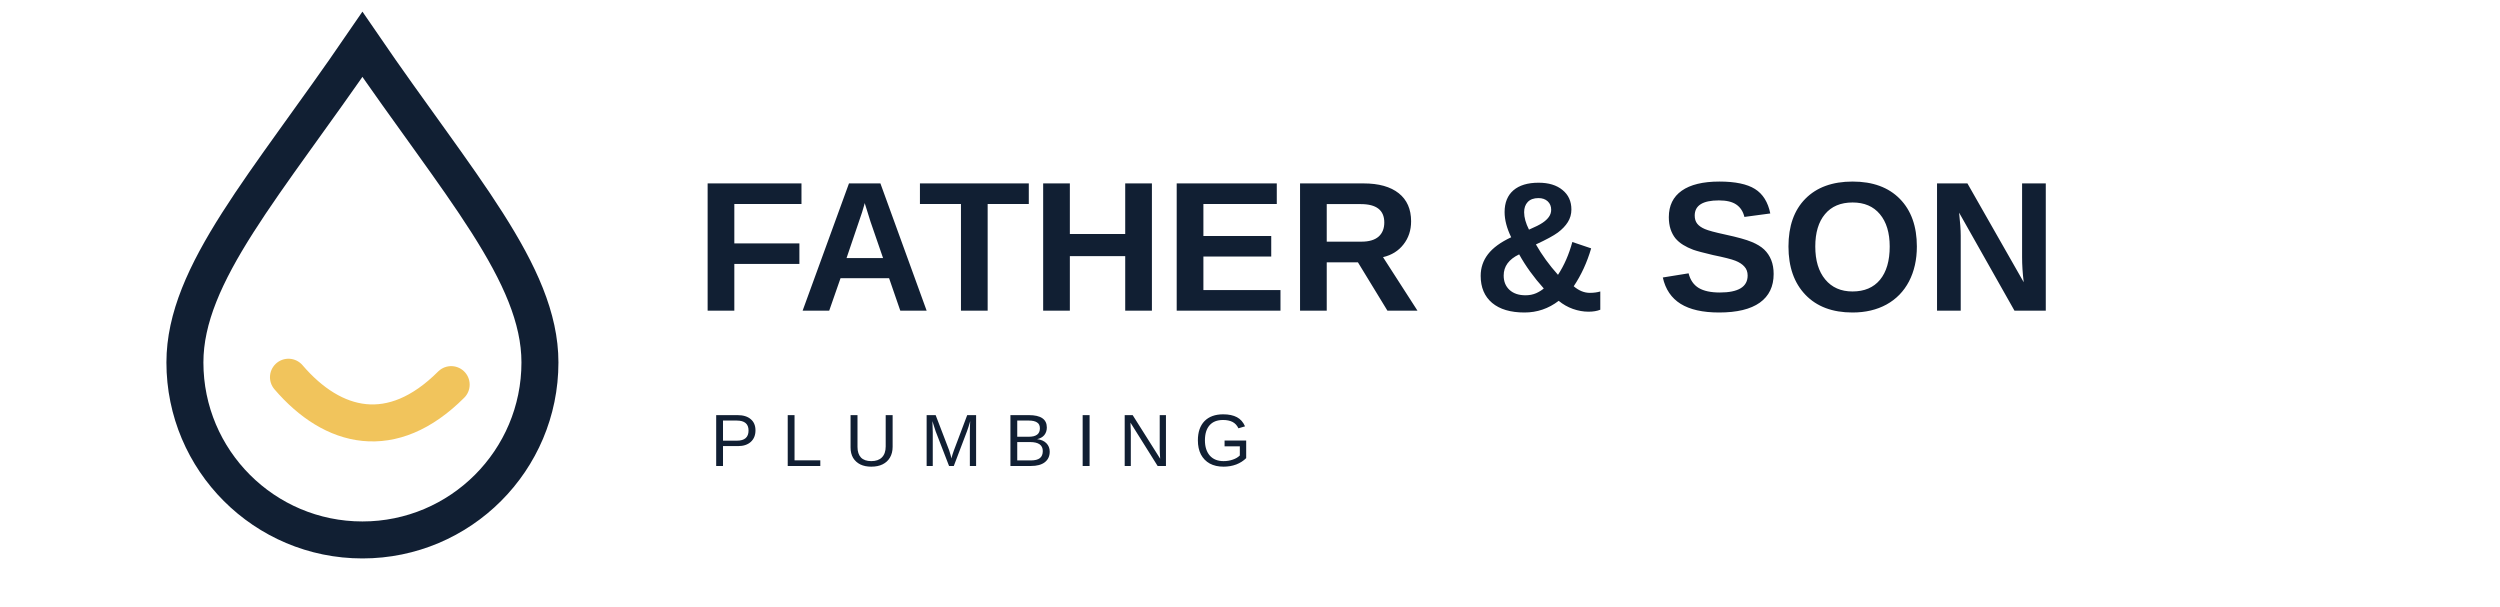
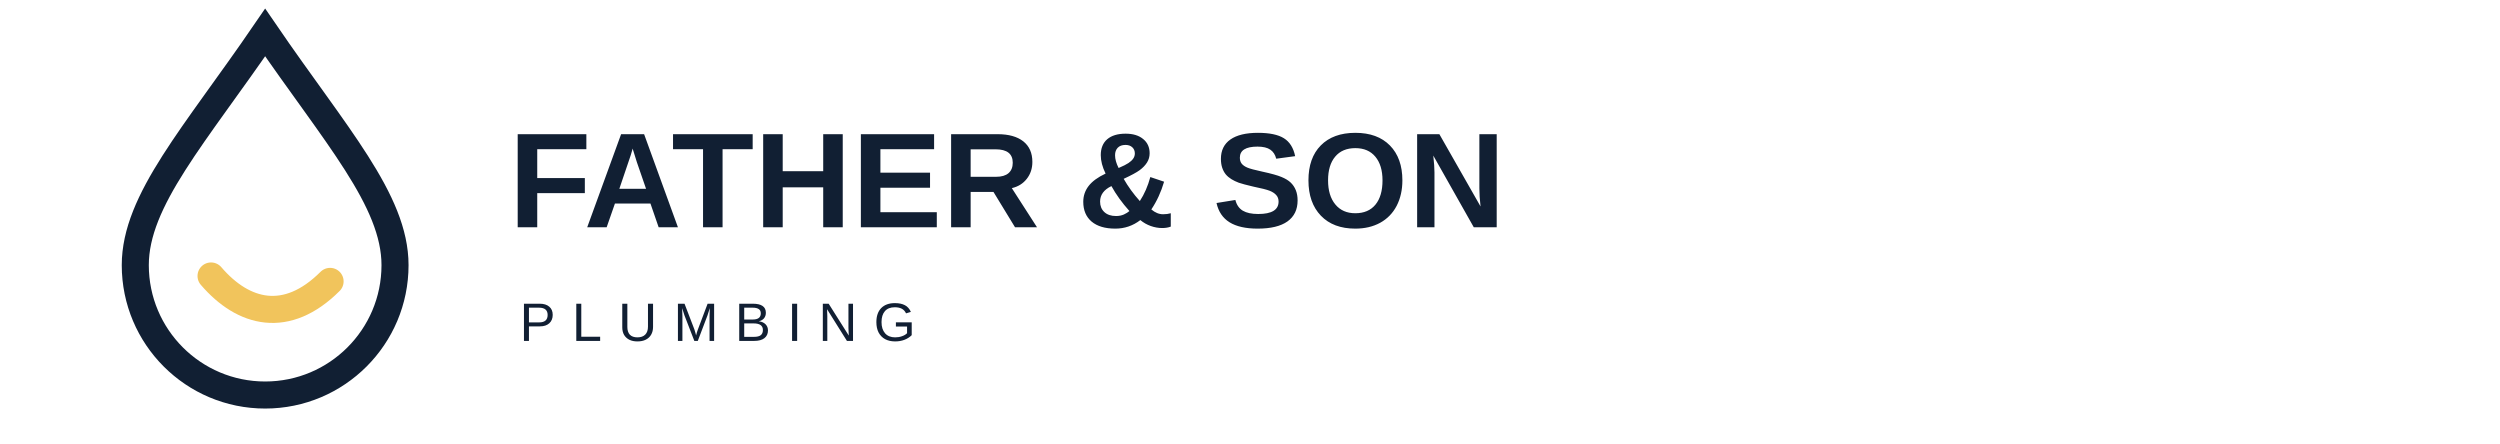
- <svg xmlns="http://www.w3.org/2000/svg" viewBox="0 0 338 82" role="img" aria-label="Father &amp; Son Plumbing Services, Inc. logo concept C">
+ <svg xmlns="http://www.w3.org/2000/svg" viewBox="0 0 462 82" role="img" aria-label="Father &amp; Son Plumbing Services, Inc. logo concept C">
  <path d="M49 6c-13 19-24 31-24 43a24 24 0 0 0 48 0C73 37 62 25 49 6Z" fill="none" stroke="#111f33" stroke-width="5" />
  <path d="M39 51c6 7 14 9 22 1" fill="none" stroke="#f1c45c" stroke-width="5" stroke-linecap="round" />
  <text x="94" y="42" fill="#111f33" font-family="Arial,sans-serif" font-size="25" font-weight="800">FATHER &amp; SON</text>
  <text x="96" y="63" fill="#111f33" font-family="Arial,sans-serif" font-size="10" letter-spacing="3">PLUMBING</text>
</svg>
